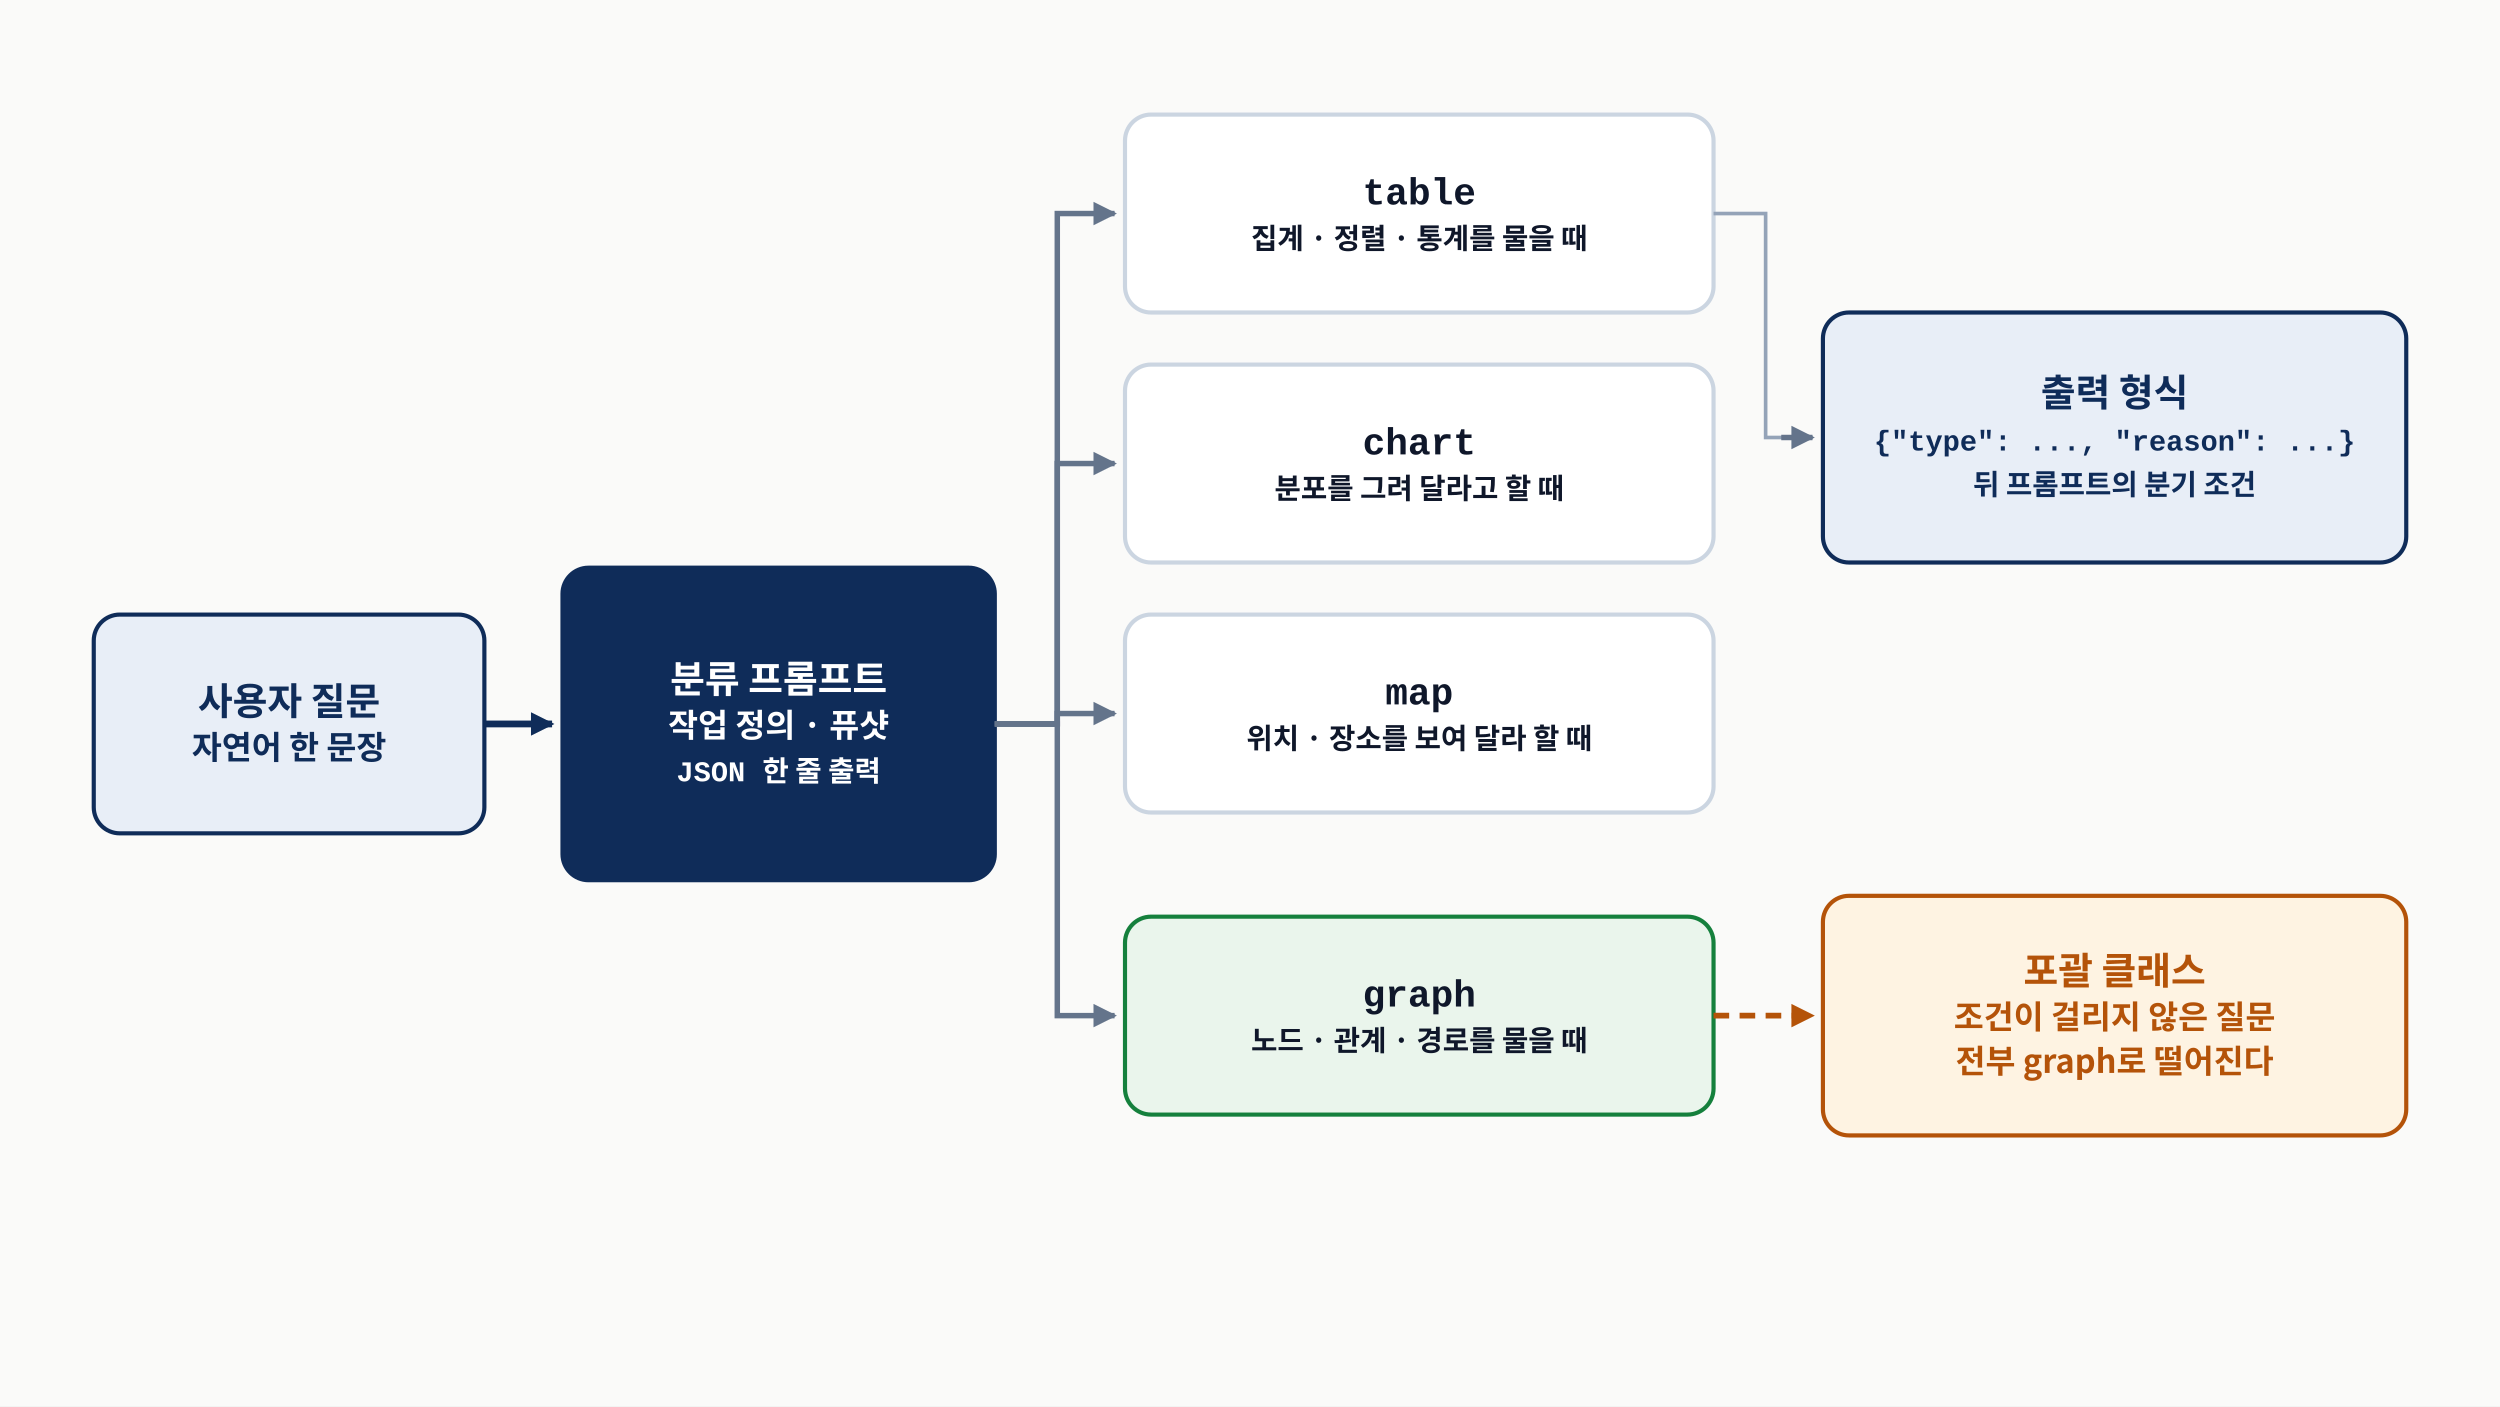
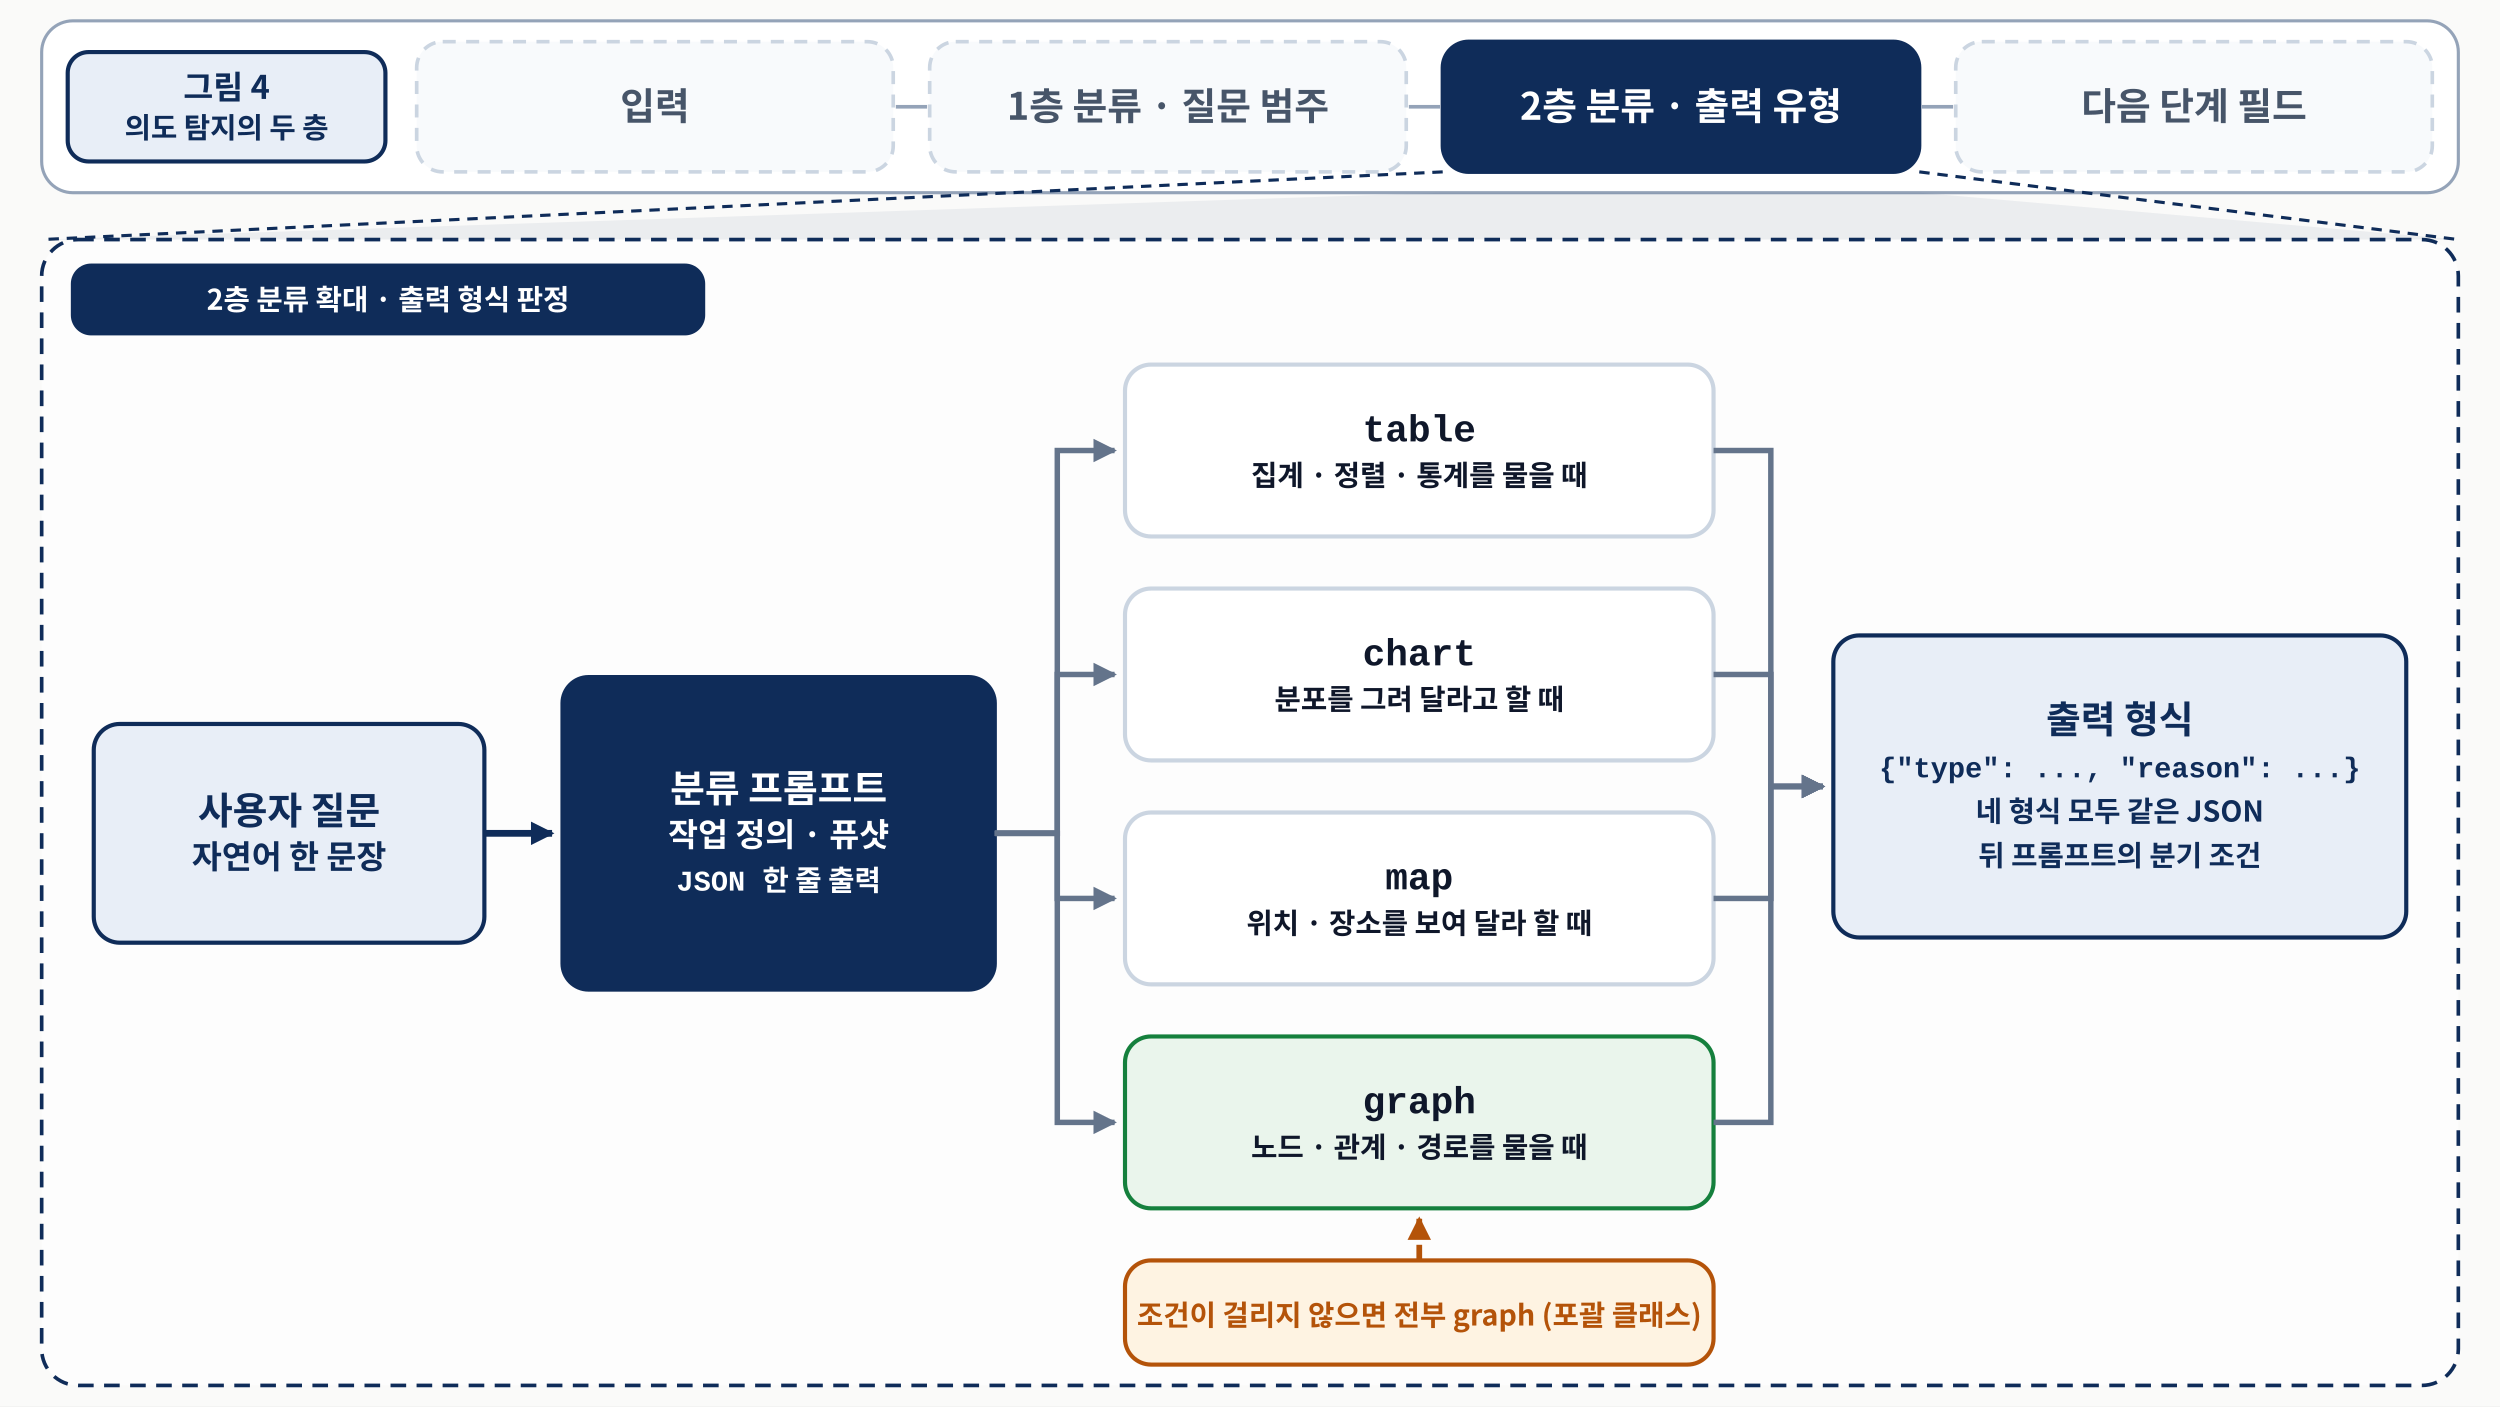
<svg xmlns="http://www.w3.org/2000/svg" viewBox="0 0 960 540" role="img" aria-labelledby="figTitle figDesc">
  <style>
    .t{font-family:'Noto Sans CJK KR','Apple SD Gothic Neo','Malgun Gothic','Noto Sans KR',NanumGothic,Inter,system-ui,sans-serif}
    .mono{font-family:'SFMono-Regular',Consolas,'Liberation Mono',Menlo,monospace}
    .h{font-size:17px;font-weight:900}
    .m{font-size:14.5px;font-weight:800}
    .s{font-size:12.5px;font-weight:700}
    .xs{font-size:11px;font-weight:700}
    .box{fill:#ffffff;stroke:#cbd5e1;stroke-width:1.6}
    .lane{fill:#f1f5f9;stroke:#cbd5e1;stroke-width:1.4}
    .fill-navy{fill:#0f2c59;stroke:#0f2c59;stroke-width:1.6}
    .fill-tint{fill:#e8eef7;stroke:#0f2c59;stroke-width:1.6}
    .fill-warn{fill:#fef3e2;stroke:#b45309;stroke-width:1.6}
    .fill-bad{fill:#fdeceb;stroke:#b91c1c;stroke-width:1.6}
    .fill-ok{fill:#eaf5ec;stroke:#15803d;stroke-width:1.6}
    .fill-mute{fill:#f8fafc;stroke:#cbd5e1;stroke-width:1.4;stroke-dasharray:5 4}
    .arw{stroke:#64748b;stroke-width:2.1;fill:none;marker-end:url(#ah)}
    .arw-navy{stroke:#0f2c59;stroke-width:2.6;fill:none;marker-end:url(#ahn)}
    .arw-bad{stroke:#b91c1c;stroke-width:2.2;fill:none;marker-end:url(#ahb);stroke-dasharray:6 4}
    .arw-warn{stroke:#b45309;stroke-width:2.2;fill:none;marker-end:url(#ahw);stroke-dasharray:6 4}
+     .frame{fill:#ffffff;stroke:#94a3b8;stroke-width:1.2}
+     .zoom{stroke:#0f2c59;stroke-width:1.2;fill:none;stroke-dasharray:4 3}
+     .panel{fill:#ffffff;fill-opacity:.6;stroke:#0f2c59;stroke-width:1.4;stroke-dasharray:6 4}
    .tick{stroke:#94a3b8;stroke-width:1.4;fill:none}
    .an-s{text-anchor:start}
    .an-m{text-anchor:middle}
    .an-e{text-anchor:end}
  </style>
  <defs>
    <marker id="ah" viewBox="0 0 10 10" refX="9" refY="5" markerUnits="userSpaceOnUse" markerWidth="9" markerHeight="9" orient="auto-start-reverse">
      <path d="M0 0L10 5L0 10z" fill="#64748b" />
    </marker>
    <marker id="ahn" viewBox="0 0 10 10" refX="9" refY="5" markerUnits="userSpaceOnUse" markerWidth="9" markerHeight="9" orient="auto-start-reverse">
      <path d="M0 0L10 5L0 10z" fill="#0f2c59" />
    </marker>
    <marker id="ahb" viewBox="0 0 10 10" refX="9" refY="5" markerUnits="userSpaceOnUse" markerWidth="9" markerHeight="9" orient="auto-start-reverse">
      <path d="M0 0L10 5L0 10z" fill="#b91c1c" />
    </marker>
    <marker id="ahw" viewBox="0 0 10 10" refX="9" refY="5" markerUnits="userSpaceOnUse" markerWidth="9" markerHeight="9" orient="auto-start-reverse">
      <path d="M0 0L10 5L0 10z" fill="#b45309" />
    </marker>
  </defs>
  <rect width="960" height="540" fill="#fafaf9" />
-   <rect class="fill-tint" x="36" y="236" width="150" height="84" rx="10" />
-   <text class="t m an-m" x="111.0" y="274.5" fill="#0f2c59">사용자 질문</text>
-   <text class="t s an-m" x="111.0" y="291.5" fill="#0f2c59">자연어 한 문장</text>
-   <rect class="fill-navy" x="216" y="218" width="166" height="120" rx="10" />
-   <text class="t m an-m" x="299.0" y="266.0" fill="#ffffff">분류 프롬프트</text>
-   <text class="t s an-m" x="299.0" y="283.0" fill="#ffffff">작업 정의 · 퓨샷</text>
-   <text class="t xs mono an-m" x="299.0" y="300.0" fill="#ffffff">JSON 한 줄 출력</text>
-   <path class="arw-navy" d="M186 278L212 278" />
-   <rect class="box" x="432" y="44" width="226" height="76" rx="10" />
-   <text class="t m mono an-m" x="545.0" y="78.5" fill="#0f172a">table</text>
-   <text class="t xs an-m" x="545.0" y="95.5" fill="#0f172a">집계 · 정렬 · 통계를 물을 때</text>
-   <path class="arw" d="M382 278L406 278L406 82L428 82" />
-   <rect class="box" x="432" y="140" width="226" height="76" rx="10" />
-   <text class="t m mono an-m" x="545.0" y="174.5" fill="#0f172a">chart</text>
-   <text class="t xs an-m" x="545.0" y="191.5" fill="#0f172a">분포를 그려 달라고 할 때</text>
-   <path class="arw" d="M382 278L406 278L406 178L428 178" />
-   <rect class="box" x="432" y="236" width="226" height="76" rx="10" />
-   <text class="t m mono an-m" x="545.0" y="270.5" fill="#0f172a">map</text>
-   <text class="t xs an-m" x="545.0" y="287.5" fill="#0f172a">위치 · 장소를 보여 달라 할 때</text>
-   <path class="arw" d="M382 278L406 278L406 274L428 274" />
-   <rect class="fill-ok" x="432" y="352" width="226" height="76" rx="10" />
-   <text class="t m mono an-m" x="545.0" y="386.5" fill="#0f172a">graph</text>
-   <text class="t xs an-m" x="545.0" y="403.5" fill="#0f172a">노드 · 관계 · 경로를 물을 때</text>
-   <path class="arw" d="M382 278L406 278L406 390L428 390" />
-   <rect class="fill-warn" x="700" y="344" width="224" height="92" rx="10" />
-   <text class="t m an-m" x="812.0" y="378.0" fill="#b45309">포괄 클래스</text>
-   <text class="t s an-m" x="812.0" y="395.0" fill="#b45309">조건이 걸리지 않은 질문</text>
-   <text class="t s an-m" x="812.0" y="412.0" fill="#b45309">전부 graph로 떨어진다</text>
-   <path class="arw-warn" d="M658 390L696 390" />
-   <rect class="fill-tint" x="700" y="120" width="224" height="96" rx="10" />
-   <text class="t m an-m" x="812.0" y="156.0" fill="#0f2c59">출력 형식</text>
-   <text class="t xs mono an-m" x="812.0" y="173.0" fill="#0f2c59">{"type": ..., "reason": ...}</text>
-   <text class="t xs an-m" x="812.0" y="190.0" fill="#0f2c59">뒤 프롬프트의 분기 조건</text>
-   <path class="tick" d="M658 82L678 82L678 168L696 168" />
-   <path class="arw" d="M684 168L696 168" />
+   <rect class="frame" x="16" y="8" width="928" height="66" rx="12" />
+   <rect class="fill-tint" x="26" y="20" width="122" height="42" rx="8" />
+   <text class="t s an-m" x="87" y="38" fill="#0f2c59">그림 4</text>
+   <text class="t xs an-m" x="87" y="53" fill="#0f2c59">의도 탐지의 두 층</text>
+   <rect class="fill-mute" x="160" y="16" width="183" height="50" rx="10" />
+   <text class="t m an-m" x="251.5" y="46.0" fill="#475569">입력</text>
+   <rect class="fill-mute" x="357" y="16" width="183" height="50" rx="10" />
+   <text class="t m an-m" x="448.5" y="46.0" fill="#475569">1층 분류 · 질문 범주</text>
+   <path class="tick" d="M344 41L356 41" />
+   <rect class="fill-navy" x="554" y="16" width="183" height="50" rx="10" />
+   <text class="t m an-m" x="645.5" y="46.0" fill="#ffffff">2층 분류 · 출력 유형</text>
+   <path class="tick" d="M541 41L553 41" />
+   <rect class="fill-mute" x="751" y="16" width="183" height="50" rx="10" />
+   <text class="t m an-m" x="842.5" y="46.0" fill="#475569">다음 단계 필드</text>
+   <path class="tick" d="M738 41L750 41" />
+   <path d="M554 74L737 74L944 92L16 92Z" fill="#0f2c59" fill-opacity=".06" />
+   <path class="zoom" d="M554 66L16 92" />
+   <path class="zoom" d="M737 66L944 92" />
+   <rect class="panel" x="16" y="92" width="928" height="440" rx="14" />
+   <rect class="fill-navy" x="28" y="102" width="242" height="26" rx="7" />
+   <text class="t xs an-m" x="149" y="119" fill="#ffffff">2층 분류 확대 · 출력 형식 판정</text>
+   <g transform="translate(0 120)">
+     <rect class="fill-tint" x="36" y="158" width="150" height="84" rx="10" />
+     <text class="t m an-m" x="111.0" y="196.5" fill="#0f2c59">사용자 질문</text>
+     <text class="t s an-m" x="111.0" y="213.5" fill="#0f2c59">자연어 한 문장</text>
+     <rect class="fill-navy" x="216" y="140" width="166" height="120" rx="10" />
+     <text class="t m an-m" x="299.0" y="188.0" fill="#ffffff">분류 프롬프트</text>
+     <text class="t s an-m" x="299.0" y="205.0" fill="#ffffff">작업 정의 · 퓨샷</text>
+     <text class="t xs mono an-m" x="299.0" y="222.0" fill="#ffffff">JSON 한 줄 출력</text>
+     <rect class="box" x="432" y="20" width="226" height="66" rx="10" />
+     <text class="t m mono an-m" x="545.0" y="49.5" fill="#0f172a">table</text>
+     <text class="t xs an-m" x="545.0" y="66.5" fill="#0f172a">집계 · 정렬 · 통계를 물을 때</text>
+     <rect class="box" x="432" y="106" width="226" height="66" rx="10" />
+     <text class="t m mono an-m" x="545.0" y="135.5" fill="#0f172a">chart</text>
+     <text class="t xs an-m" x="545.0" y="152.5" fill="#0f172a">분포를 그려 달라고 할 때</text>
+     <rect class="box" x="432" y="192" width="226" height="66" rx="10" />
+     <text class="t m mono an-m" x="545.0" y="221.5" fill="#0f172a">map</text>
+     <text class="t xs an-m" x="545.0" y="238.5" fill="#0f172a">위치 · 장소를 보여 달라 할 때</text>
+     <rect class="fill-ok" x="432" y="278" width="226" height="66" rx="10" />
+     <text class="t m mono an-m" x="545.0" y="307.5" fill="#0f172a">graph</text>
+     <text class="t xs an-m" x="545.0" y="324.5" fill="#0f172a">노드 · 관계 · 경로를 물을 때</text>
+     <rect class="fill-tint" x="704" y="124" width="220" height="116" rx="10" />
+     <text class="t m an-m" x="814.0" y="161.5" fill="#0f2c59">출력 형식</text>
+     <text class="t xs mono an-m" x="814.0" y="178.5" fill="#0f2c59">{"type": ..., "reason": ...}</text>
+     <text class="t xs an-m" x="814.0" y="195.5" fill="#0f2c59">네 형식 모두 같은 JSON</text>
+     <text class="t xs an-m" x="814.0" y="212.5" fill="#0f2c59">뒤 프롬프트의 분기 조건</text>
+     <rect class="fill-warn" x="432" y="364" width="226" height="40" rx="10" />
+     <text class="t xs an-m" x="545.0" y="389.0" fill="#b45309">조건이 걸리지 않으면 전부 graph (포괄 클래스)</text>
+     <path class="arw-navy" d="M186 200L212 200" />
+     <path class="arw" d="M382 200L406 200L406 53L428 53" />
+     <path class="arw" d="M382 200L406 200L406 139L428 139" />
+     <path class="arw" d="M382 200L406 200L406 225L428 225" />
+     <path class="arw" d="M382 200L406 200L406 311L428 311" />
+     <path class="arw" d="M658 53L680 53L680 182L700 182" />
+     <path class="arw" d="M658 139L680 139L680 182L700 182" />
+     <path class="arw" d="M658 225L680 225L680 182L700 182" />
+     <path class="arw" d="M658 311L680 311L680 182L700 182" />
+     <path class="arw-warn" d="M545 364L545 348" />
+   </g>
</svg>
